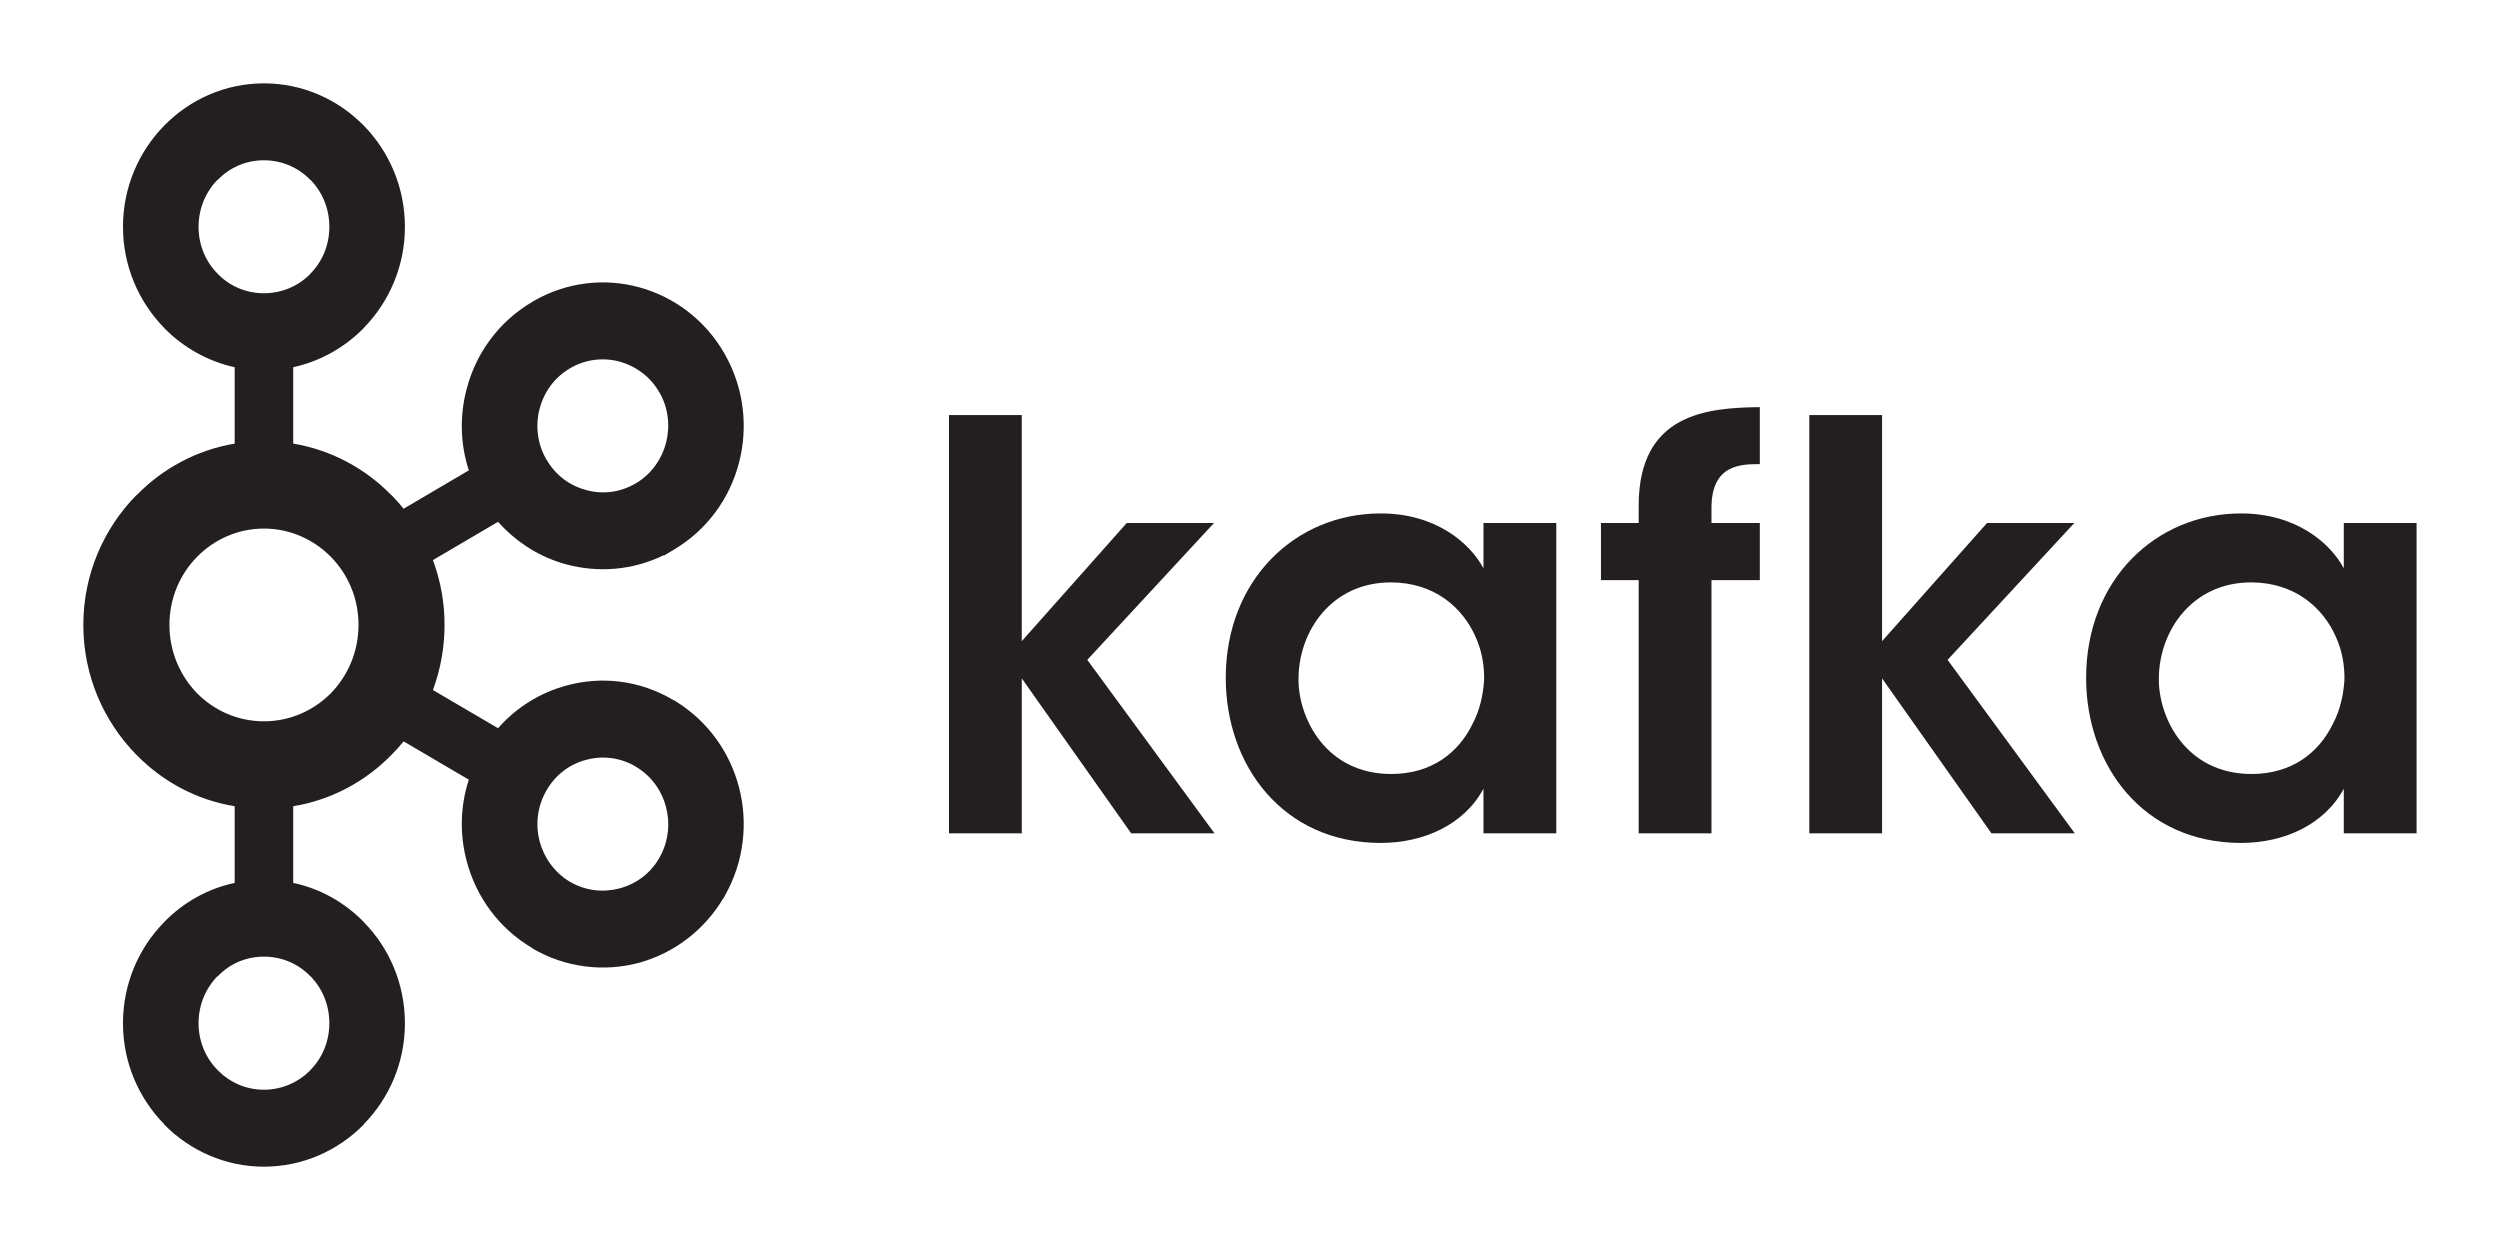
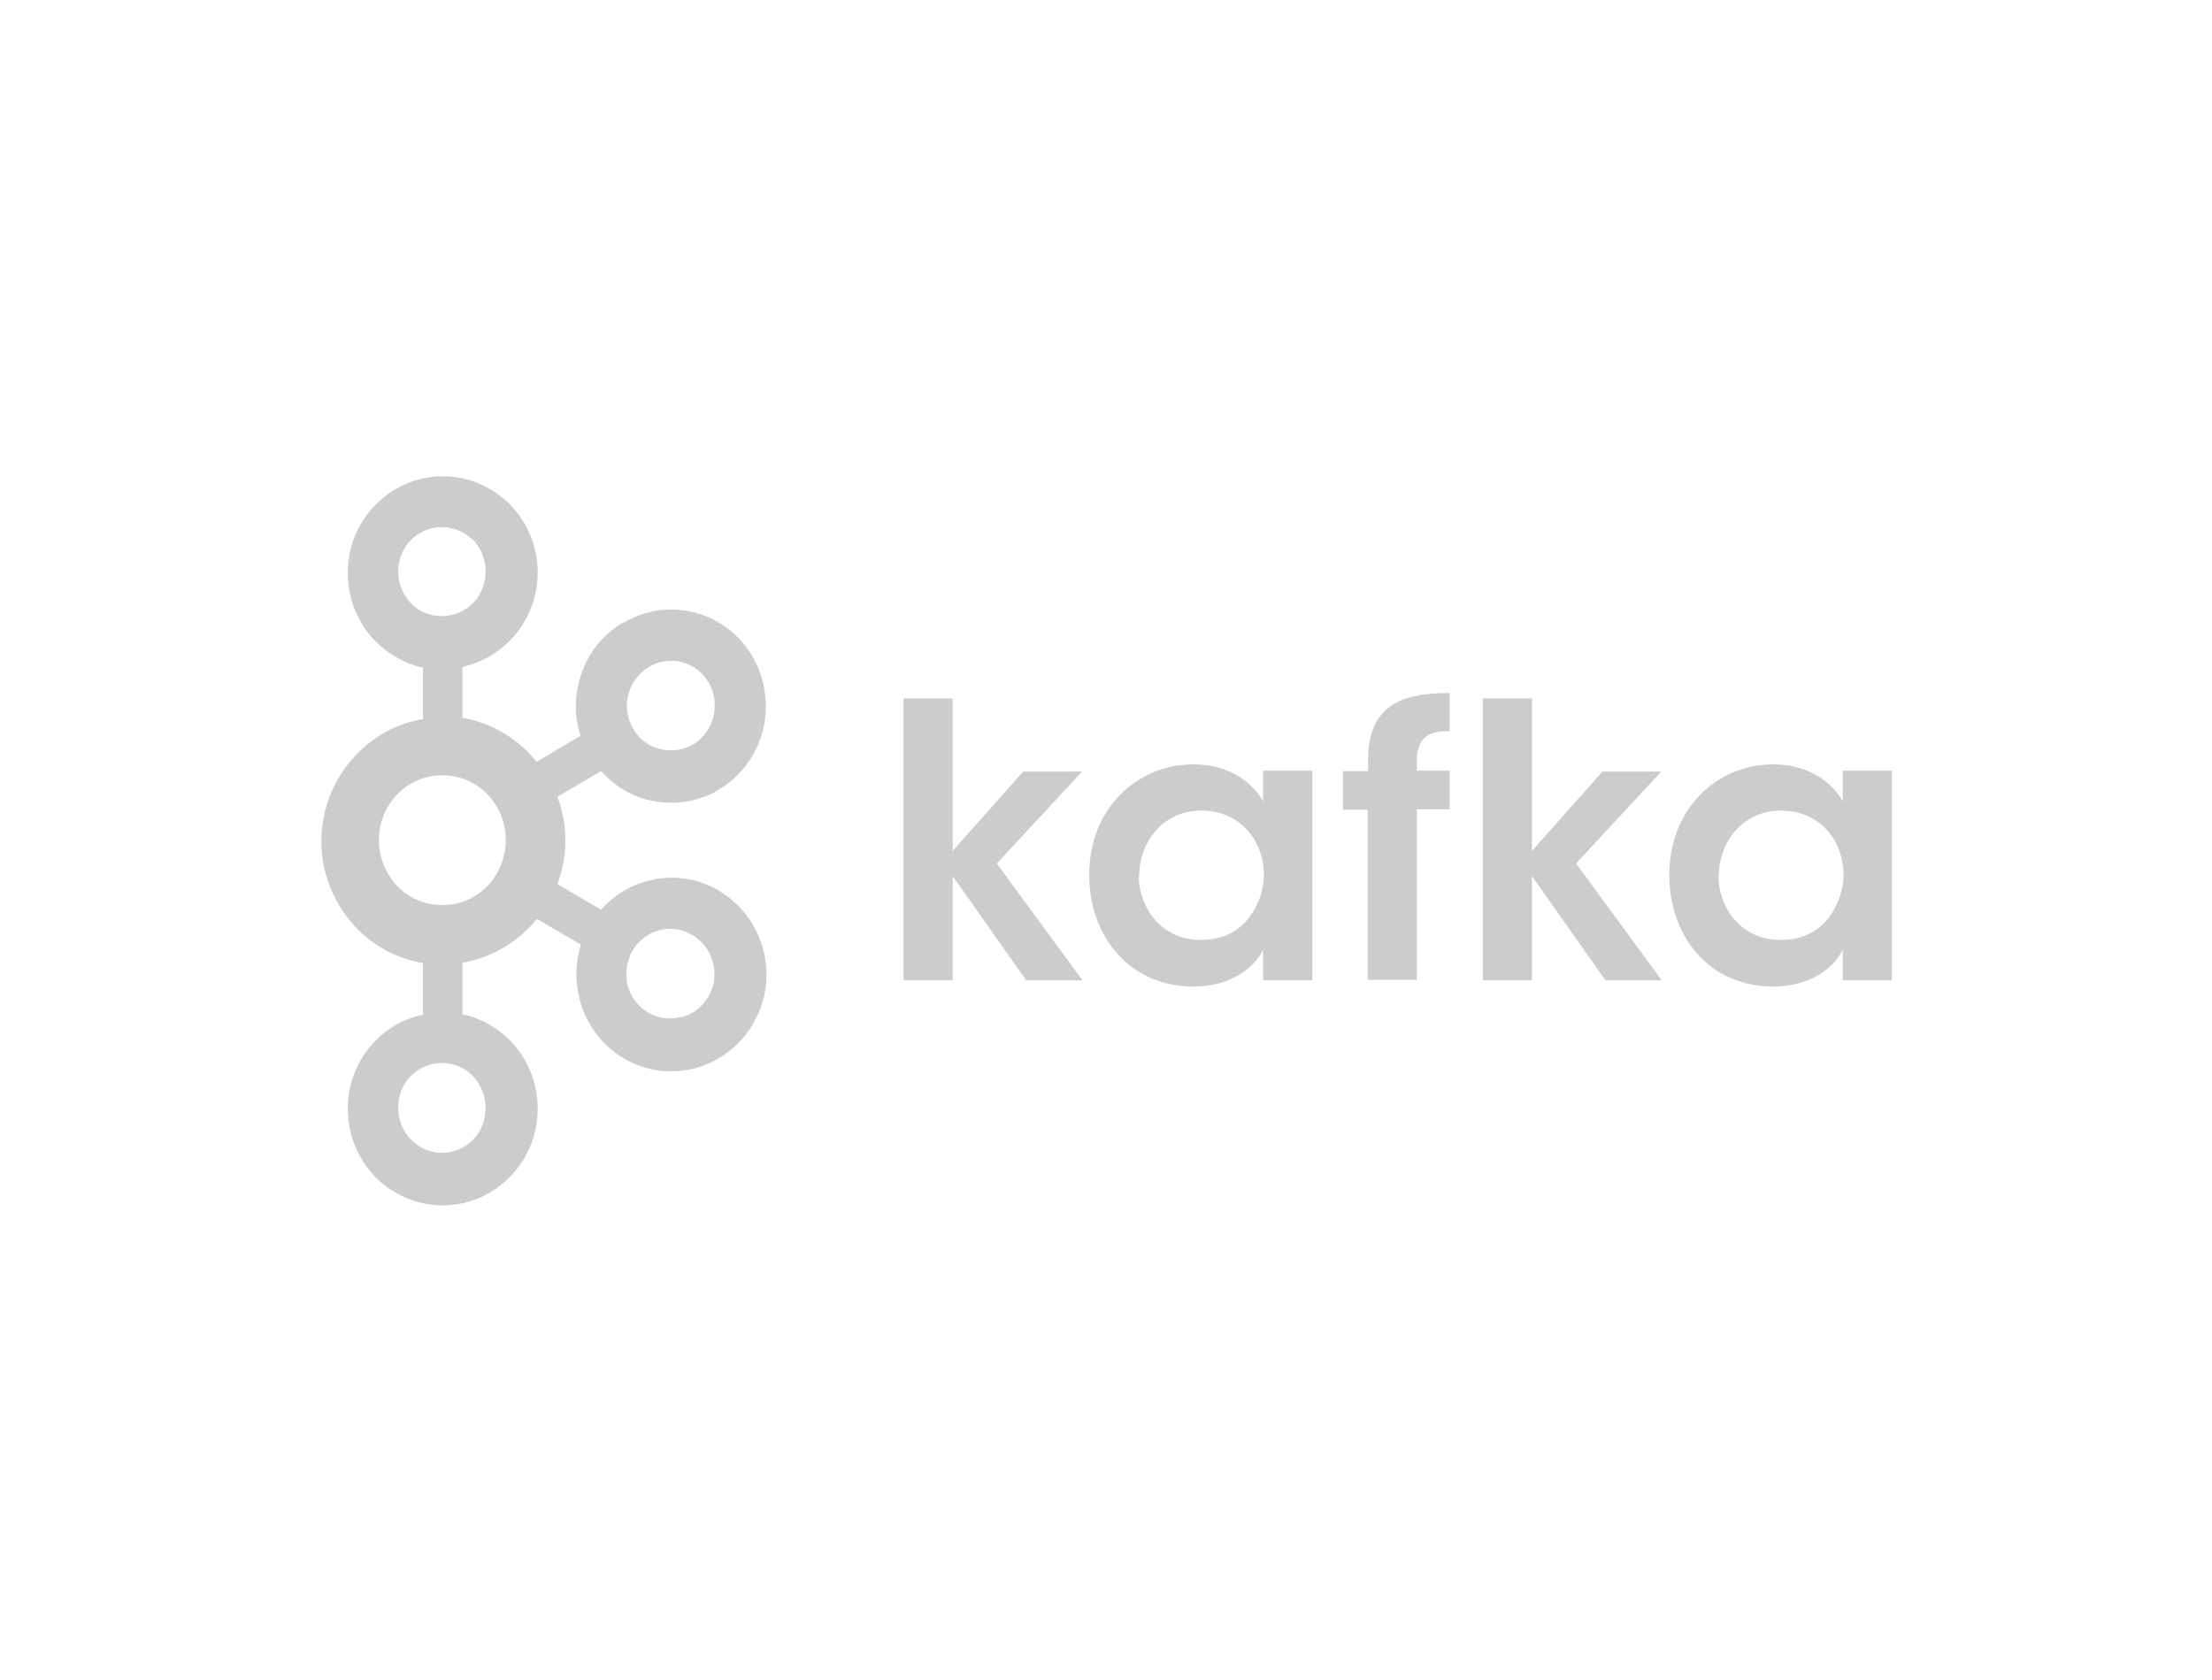
- <svg xmlns="http://www.w3.org/2000/svg" width="120" height="60" viewBox="0 0 120 60" version="1.1" preserveAspectRatio="xMidYMid" id="svg3074">
-   <defs />
-   <g transform="matrix(1.145833,0,0,1.145834,-8.815396,-4.3756)">
-     <path d="m 20.689,11.348 0,0 c -0.493,-0.504 -1.178,-0.815 -1.941,-0.815 -0.761,0 -1.44,0.31 -1.927,0.815 l -0.013,0 c -0.492,0.5 -0.797,1.199 -0.797,1.97 0,0.776 0.305,1.47 0.797,1.965 l 0.013,0.014 c 0.487,0.5 1.166,0.806 1.927,0.806 0.763,0 1.447,-0.306 1.941,-0.806 l 0.006,-0.014 c 0.494,-0.495 0.795,-1.189 0.795,-1.965 0,-0.772 -0.301,-1.47 -0.795,-1.97 l -0.006,0 z m -1.941,38.12 0,0 c 0.763,0 1.447,-0.316 1.941,-0.811 l 0.006,-0.014 c 0.494,-0.494 0.795,-1.192 0.795,-1.96 0,-0.776 -0.301,-1.471 -0.795,-1.974 l -0.006,0 c -0.493,-0.509 -1.178,-0.816 -1.941,-0.816 -0.761,0 -1.44,0.308 -1.927,0.816 l -0.013,0 c -0.492,0.503 -0.797,1.198 -0.797,1.974 0,0.767 0.305,1.466 0.797,1.96 l 0.013,0.014 c 0.487,0.495 1.166,0.811 1.927,0.811 l 0,0 z m 14.91,-8.437 0,0 c 0.678,-0.181 1.292,-0.624 1.666,-1.294 l 0.051,-0.098 0,0 c 0.333,-0.634 0.394,-1.367 0.216,-2.017 -0.18,-0.695 -0.619,-1.311 -1.276,-1.694 l -0.038,-0.026 c -0.64,-0.358 -1.368,-0.436 -2.037,-0.25 -0.681,0.173 -1.292,0.634 -1.665,1.298 -0.377,0.66 -0.456,1.418 -0.276,2.116 0.187,0.687 0.623,1.307 1.275,1.695 l 0.004,0 c 0.654,0.383 1.393,0.451 2.08,0.271 l 0,0 z m -12.103,-13.884 0,0 c -0.718,-0.729 -1.71,-1.186 -2.807,-1.186 -1.096,0 -2.084,0.457 -2.801,1.186 -0.715,0.728 -1.156,1.733 -1.156,2.849 0,1.116 0.441,2.125 1.156,2.862 0.717,0.725 1.705,1.177 2.801,1.177 1.097,0 2.089,-0.453 2.807,-1.177 0.716,-0.737 1.157,-1.746 1.157,-2.862 0,-1.116 -0.441,-2.121 -1.157,-2.849 l 0,0 z m -1.578,-4.746 0,0 c 1.592,0.267 3.023,1.043 4.116,2.164 l 0.008,0 c 0.174,0.176 0.343,0.37 0.5,0.565 l 2.732,-1.608 c -0.368,-1.129 -0.384,-2.31 -0.089,-3.418 0.389,-1.483 1.334,-2.81 2.751,-3.642 l 0.046,-0.03 c 1.401,-0.807 2.993,-0.974 4.431,-0.578 1.456,0.397 2.769,1.363 3.586,2.802 l 0,0.004 c 0.814,1.431 0.979,3.074 0.591,4.552 -0.387,1.483 -1.336,2.819 -2.751,3.647 l -0.373,0.224 -0.038,0 c -1.309,0.634 -2.748,0.733 -4.07,0.379 -1.085,-0.293 -2.081,-0.91 -2.86,-1.784 l -2.728,1.603 c 0.314,0.845 0.487,1.754 0.487,2.716 0,0.957 -0.173,1.88 -0.487,2.728 l 2.728,1.599 c 0.78,-0.888 1.775,-1.491 2.86,-1.785 1.456,-0.405 3.07,-0.233 4.481,0.604 l 0.091,0.043 0,0.004 c 1.362,0.841 2.277,2.138 2.66,3.604 0.388,1.47 0.223,3.113 -0.591,4.547 l -0.049,0.1 0,0 -0.006,-0.009 c -0.817,1.383 -2.105,2.319 -3.527,2.716 -1.458,0.391 -3.073,0.224 -4.481,-0.6 l 0,-0.011 c -1.416,-0.833 -2.361,-2.164 -2.751,-3.644 -0.295,-1.103 -0.278,-2.284 0.089,-3.413 l -2.732,-1.604 c -0.157,0.194 -0.326,0.38 -0.5,0.556 l -0.008,0.009 c -1.093,1.116 -2.523,1.893 -4.116,2.151 l 0,3.212 c 1.135,0.241 2.151,0.819 2.947,1.629 l 0,0 0.004,0.009 c 1.067,1.081 1.728,2.586 1.728,4.242 0,1.65 -0.661,3.147 -1.728,4.233 l -0.004,0.017 0,0 c -1.075,1.086 -2.549,1.758 -4.176,1.758 -1.618,0 -3.096,-0.673 -4.168,-1.758 l -0.004,0 0,-0.017 c -1.068,-1.086 -1.731,-2.583 -1.731,-4.233 0,-1.655 0.662,-3.161 1.731,-4.242 l 0,-0.009 0.004,0 c 0.795,-0.81 1.813,-1.388 2.944,-1.629 l 0,-3.212 c -1.593,-0.258 -3.02,-1.034 -4.112,-2.151 l -0.011,-0.009 c -1.363,-1.392 -2.217,-3.31 -2.217,-5.435 0,-2.121 0.854,-4.039 2.217,-5.431 l 0.011,0 c 1.092,-1.121 2.519,-1.897 4.112,-2.164 l 0,-3.199 C 16.393,18.952 15.375,18.375 14.58,17.569 l -0.004,0 0,-0.009 c -1.068,-1.091 -1.731,-2.586 -1.731,-4.242 0,-1.647 0.662,-3.155 1.731,-4.242 l 0,0 0.004,-0.004 c 1.072,-1.09 2.55,-1.762 4.168,-1.762 1.627,0 3.101,0.672 4.176,1.762 l 0,0.004 0.004,0 c 1.067,1.086 1.728,2.595 1.728,4.242 0,1.656 -0.661,3.151 -1.728,4.242 l -0.004,0.009 c -0.796,0.806 -1.812,1.384 -2.947,1.633 l 0,3.199 z m 15.347,-2.134 -0.023,-0.035 c -0.377,-0.646 -0.978,-1.077 -1.643,-1.263 -0.687,-0.185 -1.426,-0.108 -2.084,0.276 l 0.004,0 c -0.657,0.379 -1.096,0.999 -1.28,1.694 -0.18,0.69 -0.102,1.452 0.276,2.116 l 0.013,0.017 c 0.378,0.655 0.98,1.095 1.652,1.272 0.675,0.194 1.428,0.112 2.076,-0.272 l 0.035,-0.017 c 0.638,-0.388 1.064,-1 1.241,-1.673 0.181,-0.694 0.109,-1.452 -0.267,-2.116 l 0,0" style="fill:#231f20;fill-opacity:1;fill-rule:nonzero;stroke:none" id="path3139" />
-     <path d="m 47.447,21.207 3.049,0 0,9.47 4.397,-4.949 3.656,0 -5.308,5.733 5.33,7.267 -3.491,0 -4.583,-6.491 0,6.491 -3.049,0 0,-17.522" style="fill:#231f20;fill-opacity:1;fill-rule:nonzero;stroke:none" id="path3141" />
-     <path d="m 62.089,32.285 c 0,1.613 1.14,3.957 3.886,3.957 1.699,0 2.817,-0.901 3.397,-2.082 0.304,-0.573 0.443,-1.186 0.49,-1.823 0.021,-0.617 -0.093,-1.259 -0.351,-1.828 -0.534,-1.228 -1.721,-2.293 -3.559,-2.293 -2.465,0 -3.863,2.034 -3.863,4.048 l 0,0.021 z m 10.798,6.444 -3.05,0 0,-1.87 c -0.812,1.513 -2.511,2.271 -4.304,2.271 -4.096,0 -6.492,-3.246 -6.492,-6.914 0,-4.096 2.908,-6.889 6.492,-6.889 2.327,0 3.746,1.255 4.304,2.298 l 0,-1.897 3.05,0 0,13" style="fill:#231f20;fill-opacity:1;fill-rule:nonzero;stroke:none" id="path3143" />
-     <path d="m 76.339,28.12 -1.58,0 0,-2.392 1.58,0 0,-0.733 c 0,-3.863 2.886,-4.096 5.075,-4.121 l 0,2.388 c -0.77,0 -2.025,0 -2.025,1.828 l 0,0.638 2.025,0 0,2.392 -2.025,0 0,10.608 -3.05,0 0,-10.608" style="fill:#231f20;fill-opacity:1;fill-rule:nonzero;stroke:none" id="path3145" />
-     <path d="m 83.487,21.207 3.048,0 0,9.47 4.397,-4.949 3.656,0 -5.308,5.733 5.329,7.267 -3.491,0 -4.583,-6.491 0,6.491 -3.048,0 0,-17.522" style="fill:#231f20;fill-opacity:1;fill-rule:nonzero;stroke:none" id="path3147" />
-     <path d="m 98.129,32.285 c 0,1.613 1.139,3.957 3.886,3.957 1.697,0 2.815,-0.901 3.396,-2.082 0.305,-0.573 0.445,-1.186 0.491,-1.823 0.021,-0.617 -0.093,-1.259 -0.352,-1.828 -0.534,-1.228 -1.72,-2.293 -3.558,-2.293 -2.466,0 -3.863,2.034 -3.863,4.048 l 0,0.021 z m 10.797,6.444 -3.049,0 0,-1.87 c -0.814,1.513 -2.512,2.271 -4.304,2.271 -4.096,0 -6.49,-3.246 -6.49,-6.914 0,-4.096 2.907,-6.889 6.49,-6.889 2.326,0 3.746,1.255 4.304,2.298 l 0,-1.897 3.049,0 0,13" style="fill:#231f20;fill-opacity:1;fill-rule:nonzero;stroke:none" id="path3149" />
+ <svg xmlns="http://www.w3.org/2000/svg" id="Layer_1" viewBox="0 0 52.66 40">
+   <defs>
+     <style>.cls-1{clip-path:url(#clippath);}.cls-2{fill:none;}.cls-2,.cls-3{stroke-width:0px;}.cls-3{fill:#ccc;}</style>
+     <clipPath id="clippath">
+       <rect class="cls-2" x="152.56" y="14.29" width="49.85" height="11.42" />
+     </clipPath>
+   </defs>
+   <path id="path3139" class="cls-3" d="m11.26,12.86h0c-.19-.19-.45-.31-.74-.31s-.55.12-.74.31h0c-.19.19-.3.46-.3.75s.12.56.3.75h0c.19.2.45.31.74.31s.55-.12.74-.31h0c.19-.19.3-.46.3-.76s-.12-.56-.3-.75c0,0,0,0,0,0Zm-.74,14.59h0c.29,0,.55-.12.74-.31h0c.19-.19.3-.46.3-.76s-.12-.56-.3-.76h0c-.19-.19-.45-.31-.74-.31s-.55.12-.74.31h0c-.19.19-.3.46-.3.76s.12.56.3.75h0c.19.19.45.32.74.32h0Zm5.71-3.23h0c.26-.07.49-.24.64-.5l.02-.04h0c.13-.24.15-.52.08-.77-.07-.27-.24-.5-.49-.65h-.01c-.24-.15-.52-.18-.78-.11-.26.07-.49.24-.64.5-.14.25-.17.54-.11.81.07.26.24.5.49.65h0c.25.15.53.17.8.1h0Zm-4.63-5.31h0c-.27-.28-.65-.45-1.07-.45s-.8.17-1.07.45c-.27.28-.44.66-.44,1.09s.17.81.44,1.1c.27.28.65.45,1.07.45s.8-.17,1.07-.45c.27-.28.44-.67.44-1.1s-.17-.81-.44-1.09h0Zm-.6-1.82h0c.61.1,1.16.4,1.58.83h0c.07.07.13.14.19.22l1.05-.62c-.14-.43-.15-.88-.03-1.31.15-.57.51-1.08,1.05-1.39h.02c.54-.32,1.15-.38,1.7-.23.56.15,1.06.52,1.37,1.07h0c.31.55.37,1.18.23,1.74-.15.57-.51,1.08-1.05,1.4l-.14.09h-.01c-.5.24-1.05.28-1.56.15-.42-.11-.8-.35-1.09-.68l-1.04.61c.12.32.19.67.19,1.04s-.07.72-.19,1.04l1.04.61c.3-.34.68-.57,1.09-.68.56-.16,1.18-.09,1.72.23l.03.02h0c.52.32.87.82,1.02,1.38.15.56.09,1.19-.23,1.74l-.02.04h0c-.31.53-.81.88-1.35,1.04-.56.15-1.18.09-1.72-.23h0c-.54-.32-.9-.83-1.05-1.4-.11-.42-.11-.87.03-1.31l-1.05-.61c-.06.07-.12.15-.19.21h0c-.42.43-.97.73-1.58.83v1.23c.43.09.82.31,1.13.62h0c.41.42.66.99.66,1.63s-.25,1.2-.66,1.62h0c-.41.42-.98.68-1.6.68s-1.19-.26-1.6-.67h0c-.41-.42-.66-1-.66-1.63s.25-1.21.66-1.62h0s0,0,0,0c.3-.31.69-.53,1.13-.62v-1.23c-.61-.1-1.16-.4-1.57-.82h0c-.52-.54-.85-1.27-.85-2.08s.33-1.55.85-2.08h0c.42-.43.96-.73,1.57-.83v-1.22c-.43-.1-.82-.32-1.13-.63h0c-.41-.42-.66-.99-.66-1.63s.25-1.21.66-1.62h0c.41-.42.98-.68,1.6-.68s1.19.26,1.6.67h0s0,0,0,0c.41.42.66.99.66,1.62s-.25,1.21-.66,1.62h0c-.3.31-.69.53-1.13.63,0,0,0,1.22,0,1.22Zm5.88-.82h0c-.14-.26-.37-.43-.63-.5-.26-.07-.55-.04-.8.11h0c-.25.15-.42.38-.49.65-.07.26-.04.56.11.81h0c.14.26.38.43.63.49.26.07.55.04.79-.1h.01c.24-.15.41-.39.48-.65.07-.27.04-.56-.1-.81h0" />
+   <path id="path3141" class="cls-3" d="m21.51,16.63h1.17v3.63l1.68-1.89h1.4l-2.03,2.19,2.04,2.78h-1.34l-1.75-2.48v2.48h-1.17v-6.71" />
+   <path id="path3143" class="cls-3" d="m27.11,20.87c0,.62.44,1.51,1.49,1.51.65,0,1.08-.34,1.3-.8.12-.22.17-.45.19-.7,0-.24-.04-.48-.13-.7-.2-.47-.66-.88-1.36-.88-.94,0-1.48.78-1.48,1.55,0,0,0,0,0,0Zm4.13,2.47h-1.17v-.72c-.31.58-.96.87-1.65.87-1.57,0-2.49-1.24-2.49-2.65,0-1.57,1.11-2.64,2.49-2.64.89,0,1.43.48,1.65.88v-.73h1.17v4.98" />
+   <path id="path3145" class="cls-3" d="m32.57,19.28h-.6v-.92h.6v-.28c0-1.48,1.1-1.57,1.94-1.58v.91c-.29,0-.78,0-.78.7v.24h.78v.92h-.78v4.06h-1.17v-4.06" />
+   <path id="path3147" class="cls-3" d="m35.3,16.63h1.17v3.63l1.68-1.89h1.4l-2.03,2.19,2.04,2.78h-1.34l-1.75-2.48v2.48h-1.17v-6.71" />
+   <path id="path3149" class="cls-3" d="m40.91,20.87c0,.62.44,1.51,1.49,1.51.65,0,1.08-.34,1.3-.8.12-.22.17-.45.19-.7,0-.24-.04-.48-.13-.7-.2-.47-.66-.88-1.36-.88-.94,0-1.48.78-1.48,1.55,0,0,0,0,0,0Zm4.13,2.47h-1.17v-.72c-.31.58-.96.87-1.65.87-1.57,0-2.48-1.24-2.48-2.65,0-1.57,1.11-2.64,2.48-2.64.89,0,1.43.48,1.65.88v-.73h1.17v4.98" />
+   <g class="cls-1">
+     <rect class="cls-2" x="-660.09" y="-463.02" width="1512.71" height="786.61" />
  </g>
</svg>
